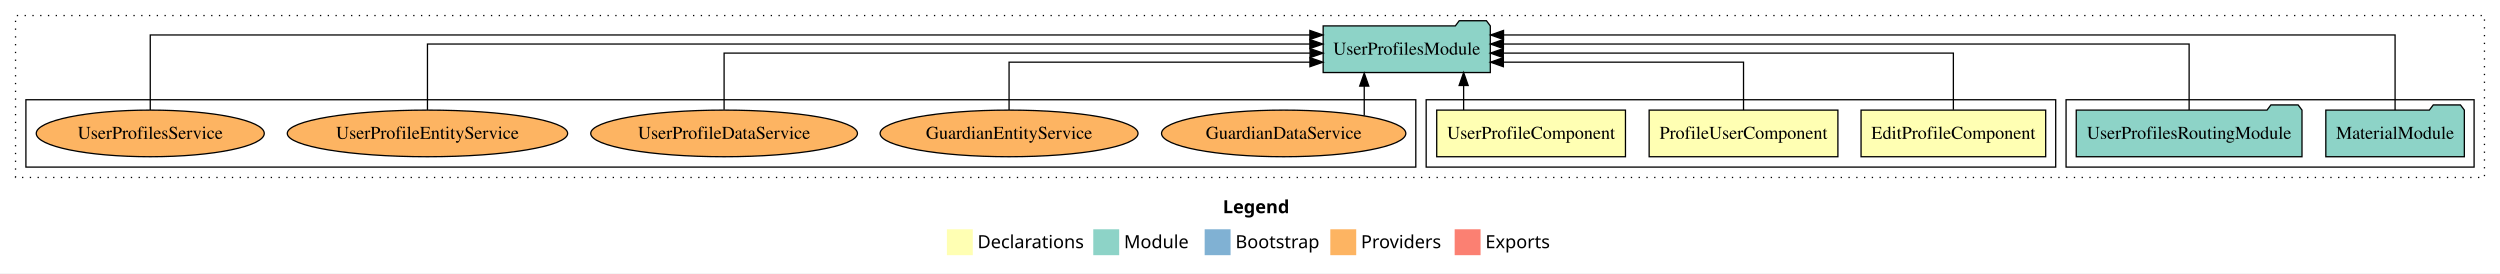
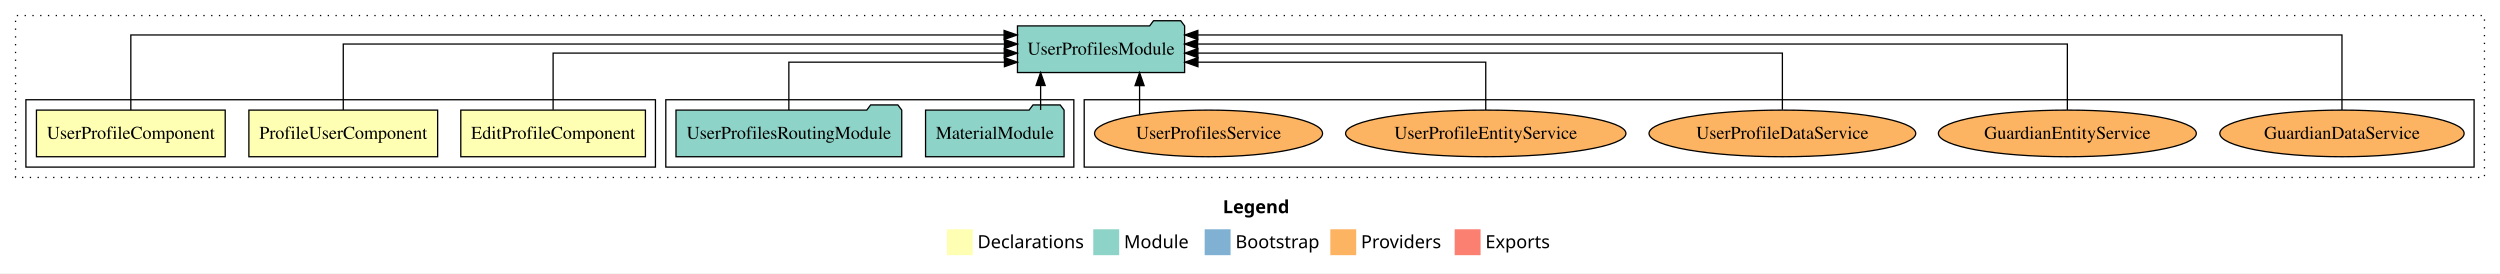
<svg xmlns="http://www.w3.org/2000/svg" width="1930pt" height="211pt" viewBox="0.00 0.00 1930.00 211.00">
  <g id="graph0" class="graph" transform="scale(1 1) rotate(0) translate(4 207)">
    <polygon fill="white" stroke="transparent" points="-4,4 -4,-207 1926,-207 1926,4 -4,4" />
    <text text-anchor="start" x="940.01" y="-42.4" font-family="sans-serif" font-weight="bold" font-size="14.00">Legend</text>
    <polygon fill="#ffffb3" stroke="transparent" points="727,-10 727,-30 747,-30 747,-10 727,-10" />
    <text text-anchor="start" x="750.63" y="-15.4" font-family="sans-serif" font-size="14.00">  Declarations</text>
    <polygon fill="#8dd3c7" stroke="transparent" points="840,-10 840,-30 860,-30 860,-10 840,-10" />
    <text text-anchor="start" x="863.73" y="-15.4" font-family="sans-serif" font-size="14.00">  Module</text>
    <polygon fill="#80b1d3" stroke="transparent" points="926,-10 926,-30 946,-30 946,-10 926,-10" />
    <text text-anchor="start" x="949.78" y="-15.4" font-family="sans-serif" font-size="14.00">  Bootstrap</text>
    <polygon fill="#fdb462" stroke="transparent" points="1023,-10 1023,-30 1043,-30 1043,-10 1023,-10" />
    <text text-anchor="start" x="1046.67" y="-15.4" font-family="sans-serif" font-size="14.00">  Providers</text>
    <polygon fill="#fb8072" stroke="transparent" points="1119,-10 1119,-30 1139,-30 1139,-10 1119,-10" />
    <text text-anchor="start" x="1142.73" y="-15.4" font-family="sans-serif" font-size="14.00">  Exports</text>
    <g id="clust1" class="cluster">
      <polygon fill="none" stroke="black" stroke-dasharray="1,5" points="8,-70 8,-195 1914,-195 1914,-70 8,-70" />
    </g>
+     <g id="clust9" class="cluster">
+       <polygon fill="none" stroke="black" points="833,-78 833,-130 1906,-130 1906,-78 833,-78" />
+     </g>
    <g id="clust6" class="cluster">
-       <polygon fill="none" stroke="black" points="1591,-78 1591,-130 1906,-130 1906,-78 1591,-78" />
+       <polygon fill="none" stroke="black" points="510,-78 510,-130 825,-130 825,-78 510,-78" />
    </g>
    <g id="clust2" class="cluster">
-       <polygon fill="none" stroke="black" points="1097,-78 1097,-130 1583,-130 1583,-78 1097,-78" />
-     </g>
-     <g id="clust9" class="cluster">
-       <polygon fill="none" stroke="black" points="16,-78 16,-130 1089,-130 1089,-78 16,-78" />
+       <polygon fill="none" stroke="black" points="16,-78 16,-130 502,-130 502,-78 16,-78" />
    </g>
    <g id="node1" class="node">
-       <polygon fill="#ffffb3" stroke="black" points="1575.27,-122 1432.73,-122 1432.73,-86 1575.27,-86 1575.27,-122" />
-       <text text-anchor="middle" x="1504" y="-99.8" font-family="Times,serif" font-size="14.00">EditProfileComponent</text>
+       <polygon fill="#ffffb3" stroke="black" points="494.27,-122 351.73,-122 351.73,-86 494.27,-86 494.27,-122" />
+       <text text-anchor="middle" x="423" y="-99.8" font-family="Times,serif" font-size="14.00">EditProfileComponent</text>
    </g>
    <g id="node4" class="node">
-       <polygon fill="#8dd3c7" stroke="black" points="1146.52,-187 1143.52,-191 1122.52,-191 1119.52,-187 1017.48,-187 1017.48,-151 1146.52,-151 1146.52,-187" />
-       <text text-anchor="middle" x="1082" y="-164.8" font-family="Times,serif" font-size="14.00">UserProfilesModule</text>
+       <polygon fill="#8dd3c7" stroke="black" points="910.52,-187 907.52,-191 886.52,-191 883.52,-187 781.48,-187 781.48,-151 910.52,-151 910.52,-187" />
+       <text text-anchor="middle" x="846" y="-164.8" font-family="Times,serif" font-size="14.00">UserProfilesModule</text>
    </g>
    <g id="edge1" class="edge">
-       <path fill="none" stroke="black" d="M1504,-122.27C1504,-140.56 1504,-166 1504,-166 1504,-166 1156.55,-166 1156.55,-166" />
-       <polygon fill="black" stroke="black" points="1156.55,-162.5 1146.55,-166 1156.55,-169.5 1156.55,-162.5" />
+       <path fill="none" stroke="black" d="M423,-122.27C423,-140.56 423,-166 423,-166 423,-166 771.29,-166 771.29,-166" />
+       <polygon fill="black" stroke="black" points="771.29,-169.5 781.29,-166 771.29,-162.5 771.29,-169.5" />
    </g>
    <g id="node2" class="node">
-       <polygon fill="#ffffb3" stroke="black" points="1414.86,-122 1269.14,-122 1269.14,-86 1414.86,-86 1414.86,-122" />
-       <text text-anchor="middle" x="1342" y="-99.8" font-family="Times,serif" font-size="14.00">ProfileUserComponent</text>
+       <polygon fill="#ffffb3" stroke="black" points="333.86,-122 188.14,-122 188.14,-86 333.86,-86 333.86,-122" />
+       <text text-anchor="middle" x="261" y="-99.8" font-family="Times,serif" font-size="14.00">ProfileUserComponent</text>
    </g>
    <g id="edge2" class="edge">
-       <path fill="none" stroke="black" d="M1342,-122.01C1342,-138.05 1342,-159 1342,-159 1342,-159 1156.6,-159 1156.6,-159" />
-       <polygon fill="black" stroke="black" points="1156.6,-155.5 1146.6,-159 1156.6,-162.5 1156.6,-155.5" />
+       <path fill="none" stroke="black" d="M261,-122.13C261,-142.57 261,-173 261,-173 261,-173 771.44,-173 771.44,-173" />
+       <polygon fill="black" stroke="black" points="771.44,-176.5 781.44,-173 771.44,-169.5 771.44,-176.5" />
    </g>
    <g id="node3" class="node">
-       <polygon fill="#ffffb3" stroke="black" points="1250.86,-122 1105.14,-122 1105.14,-86 1250.86,-86 1250.86,-122" />
-       <text text-anchor="middle" x="1178" y="-99.8" font-family="Times,serif" font-size="14.00">UserProfileComponent</text>
+       <polygon fill="#ffffb3" stroke="black" points="169.86,-122 24.14,-122 24.14,-86 169.86,-86 169.86,-122" />
+       <text text-anchor="middle" x="97" y="-99.8" font-family="Times,serif" font-size="14.00">UserProfileComponent</text>
    </g>
    <g id="edge3" class="edge">
-       <path fill="none" stroke="black" d="M1125.92,-122.11C1125.92,-122.11 1125.92,-140.99 1125.92,-140.99" />
-       <polygon fill="black" stroke="black" points="1122.42,-140.99 1125.92,-150.99 1129.42,-140.99 1122.42,-140.99" />
+       <path fill="none" stroke="black" d="M97,-122.01C97,-144.49 97,-180 97,-180 97,-180 771.17,-180 771.17,-180" />
+       <polygon fill="black" stroke="black" points="771.17,-183.5 781.17,-180 771.17,-176.5 771.17,-183.5" />
    </g>
    <g id="node5" class="node">
-       <polygon fill="#8dd3c7" stroke="black" points="1898.47,-122 1895.47,-126 1874.47,-126 1871.47,-122 1791.53,-122 1791.53,-86 1898.47,-86 1898.47,-122" />
-       <text text-anchor="middle" x="1845" y="-99.8" font-family="Times,serif" font-size="14.00">MaterialModule</text>
+       <polygon fill="#8dd3c7" stroke="black" points="817.47,-122 814.47,-126 793.47,-126 790.47,-122 710.53,-122 710.53,-86 817.47,-86 817.47,-122" />
+       <text text-anchor="middle" x="764" y="-99.8" font-family="Times,serif" font-size="14.00">MaterialModule</text>
    </g>
    <g id="edge4" class="edge">
-       <path fill="none" stroke="black" d="M1845,-122.01C1845,-144.49 1845,-180 1845,-180 1845,-180 1156.72,-180 1156.72,-180" />
-       <polygon fill="black" stroke="black" points="1156.72,-176.5 1146.72,-180 1156.72,-183.5 1156.72,-176.5" />
+       <path fill="none" stroke="black" d="M799.36,-122.11C799.36,-122.11 799.36,-140.99 799.36,-140.99" />
+       <polygon fill="black" stroke="black" points="795.86,-140.99 799.36,-150.99 802.86,-140.99 795.86,-140.99" />
    </g>
    <g id="node6" class="node">
-       <polygon fill="#8dd3c7" stroke="black" points="1773.14,-122 1770.14,-126 1749.14,-126 1746.14,-122 1598.86,-122 1598.86,-86 1773.14,-86 1773.14,-122" />
-       <text text-anchor="middle" x="1686" y="-99.8" font-family="Times,serif" font-size="14.00">UserProfilesRoutingModule</text>
+       <polygon fill="#8dd3c7" stroke="black" points="692.14,-122 689.14,-126 668.14,-126 665.14,-122 517.86,-122 517.86,-86 692.14,-86 692.14,-122" />
+       <text text-anchor="middle" x="605" y="-99.8" font-family="Times,serif" font-size="14.00">UserProfilesRoutingModule</text>
    </g>
    <g id="edge5" class="edge">
-       <path fill="none" stroke="black" d="M1686,-122.13C1686,-142.57 1686,-173 1686,-173 1686,-173 1156.64,-173 1156.64,-173" />
-       <polygon fill="black" stroke="black" points="1156.64,-169.5 1146.64,-173 1156.64,-176.5 1156.64,-169.5" />
+       <path fill="none" stroke="black" d="M605,-122.01C605,-138.05 605,-159 605,-159 605,-159 771.42,-159 771.42,-159" />
+       <polygon fill="black" stroke="black" points="771.42,-162.5 781.42,-159 771.42,-155.5 771.42,-162.5" />
    </g>
    <g id="node7" class="node">
-       <ellipse fill="#fdb462" stroke="black" cx="987" cy="-104" rx="94.3" ry="18" />
-       <text text-anchor="middle" x="987" y="-99.8" font-family="Times,serif" font-size="14.00">GuardianDataService</text>
+       <ellipse fill="#fdb462" stroke="black" cx="1804" cy="-104" rx="94.3" ry="18" />
+       <text text-anchor="middle" x="1804" y="-99.8" font-family="Times,serif" font-size="14.00">GuardianDataService</text>
    </g>
    <g id="edge6" class="edge">
-       <path fill="none" stroke="black" d="M1049.19,-117.78C1049.19,-117.78 1049.19,-140.55 1049.19,-140.55" />
-       <polygon fill="black" stroke="black" points="1045.69,-140.55 1049.19,-150.55 1052.69,-140.55 1045.69,-140.55" />
+       <path fill="none" stroke="black" d="M1804,-122.01C1804,-144.49 1804,-180 1804,-180 1804,-180 920.72,-180 920.72,-180" />
+       <polygon fill="black" stroke="black" points="920.72,-176.5 910.72,-180 920.72,-183.5 920.72,-176.5" />
    </g>
    <g id="node8" class="node">
-       <ellipse fill="#fdb462" stroke="black" cx="775" cy="-104" rx="99.56" ry="18" />
-       <text text-anchor="middle" x="775" y="-99.8" font-family="Times,serif" font-size="14.00">GuardianEntityService</text>
+       <ellipse fill="#fdb462" stroke="black" cx="1592" cy="-104" rx="99.56" ry="18" />
+       <text text-anchor="middle" x="1592" y="-99.8" font-family="Times,serif" font-size="14.00">GuardianEntityService</text>
    </g>
    <g id="edge7" class="edge">
-       <path fill="none" stroke="black" d="M775,-122.01C775,-138.05 775,-159 775,-159 775,-159 1007.27,-159 1007.27,-159" />
-       <polygon fill="black" stroke="black" points="1007.27,-162.5 1017.27,-159 1007.27,-155.5 1007.27,-162.5" />
+       <path fill="none" stroke="black" d="M1592,-122.13C1592,-142.57 1592,-173 1592,-173 1592,-173 920.57,-173 920.57,-173" />
+       <polygon fill="black" stroke="black" points="920.57,-169.5 910.57,-173 920.57,-176.5 920.57,-169.5" />
    </g>
    <g id="node9" class="node">
-       <ellipse fill="#fdb462" stroke="black" cx="555" cy="-104" rx="102.96" ry="18" />
-       <text text-anchor="middle" x="555" y="-99.8" font-family="Times,serif" font-size="14.00">UserProfileDataService</text>
+       <ellipse fill="#fdb462" stroke="black" cx="1372" cy="-104" rx="102.96" ry="18" />
+       <text text-anchor="middle" x="1372" y="-99.8" font-family="Times,serif" font-size="14.00">UserProfileDataService</text>
    </g>
    <g id="edge8" class="edge">
-       <path fill="none" stroke="black" d="M555,-122.27C555,-140.56 555,-166 555,-166 555,-166 1007.38,-166 1007.38,-166" />
-       <polygon fill="black" stroke="black" points="1007.38,-169.5 1017.38,-166 1007.38,-162.5 1007.38,-169.5" />
+       <path fill="none" stroke="black" d="M1372,-122.27C1372,-140.56 1372,-166 1372,-166 1372,-166 920.76,-166 920.76,-166" />
+       <polygon fill="black" stroke="black" points="920.76,-162.5 910.76,-166 920.76,-169.5 920.76,-162.5" />
    </g>
    <g id="node10" class="node">
-       <ellipse fill="#fdb462" stroke="black" cx="326" cy="-104" rx="108.22" ry="18" />
-       <text text-anchor="middle" x="326" y="-99.8" font-family="Times,serif" font-size="14.00">UserProfileEntityService</text>
+       <ellipse fill="#fdb462" stroke="black" cx="1143" cy="-104" rx="108.22" ry="18" />
+       <text text-anchor="middle" x="1143" y="-99.8" font-family="Times,serif" font-size="14.00">UserProfileEntityService</text>
    </g>
    <g id="edge9" class="edge">
-       <path fill="none" stroke="black" d="M326,-122.13C326,-142.57 326,-173 326,-173 326,-173 1007.22,-173 1007.22,-173" />
-       <polygon fill="black" stroke="black" points="1007.22,-176.5 1017.22,-173 1007.22,-169.5 1007.22,-176.5" />
+       <path fill="none" stroke="black" d="M1143,-122.01C1143,-138.05 1143,-159 1143,-159 1143,-159 920.81,-159 920.81,-159" />
+       <polygon fill="black" stroke="black" points="920.81,-155.5 910.81,-159 920.81,-162.5 920.81,-155.5" />
    </g>
    <g id="node11" class="node">
-       <ellipse fill="#fdb462" stroke="black" cx="112" cy="-104" rx="88.01" ry="18" />
-       <text text-anchor="middle" x="112" y="-99.8" font-family="Times,serif" font-size="14.00">UserProfilesService</text>
+       <ellipse fill="#fdb462" stroke="black" cx="929" cy="-104" rx="88.01" ry="18" />
+       <text text-anchor="middle" x="929" y="-99.8" font-family="Times,serif" font-size="14.00">UserProfilesService</text>
    </g>
    <g id="edge10" class="edge">
-       <path fill="none" stroke="black" d="M112,-122.01C112,-144.49 112,-180 112,-180 112,-180 1007.23,-180 1007.23,-180" />
-       <polygon fill="black" stroke="black" points="1007.23,-183.5 1017.23,-180 1007.23,-176.5 1007.23,-183.5" />
+       <path fill="none" stroke="black" d="M875.75,-118.43C875.75,-118.43 875.75,-140.89 875.75,-140.89" />
+       <polygon fill="black" stroke="black" points="872.25,-140.89 875.75,-150.89 879.25,-140.89 872.25,-140.89" />
    </g>
  </g>
</svg>
